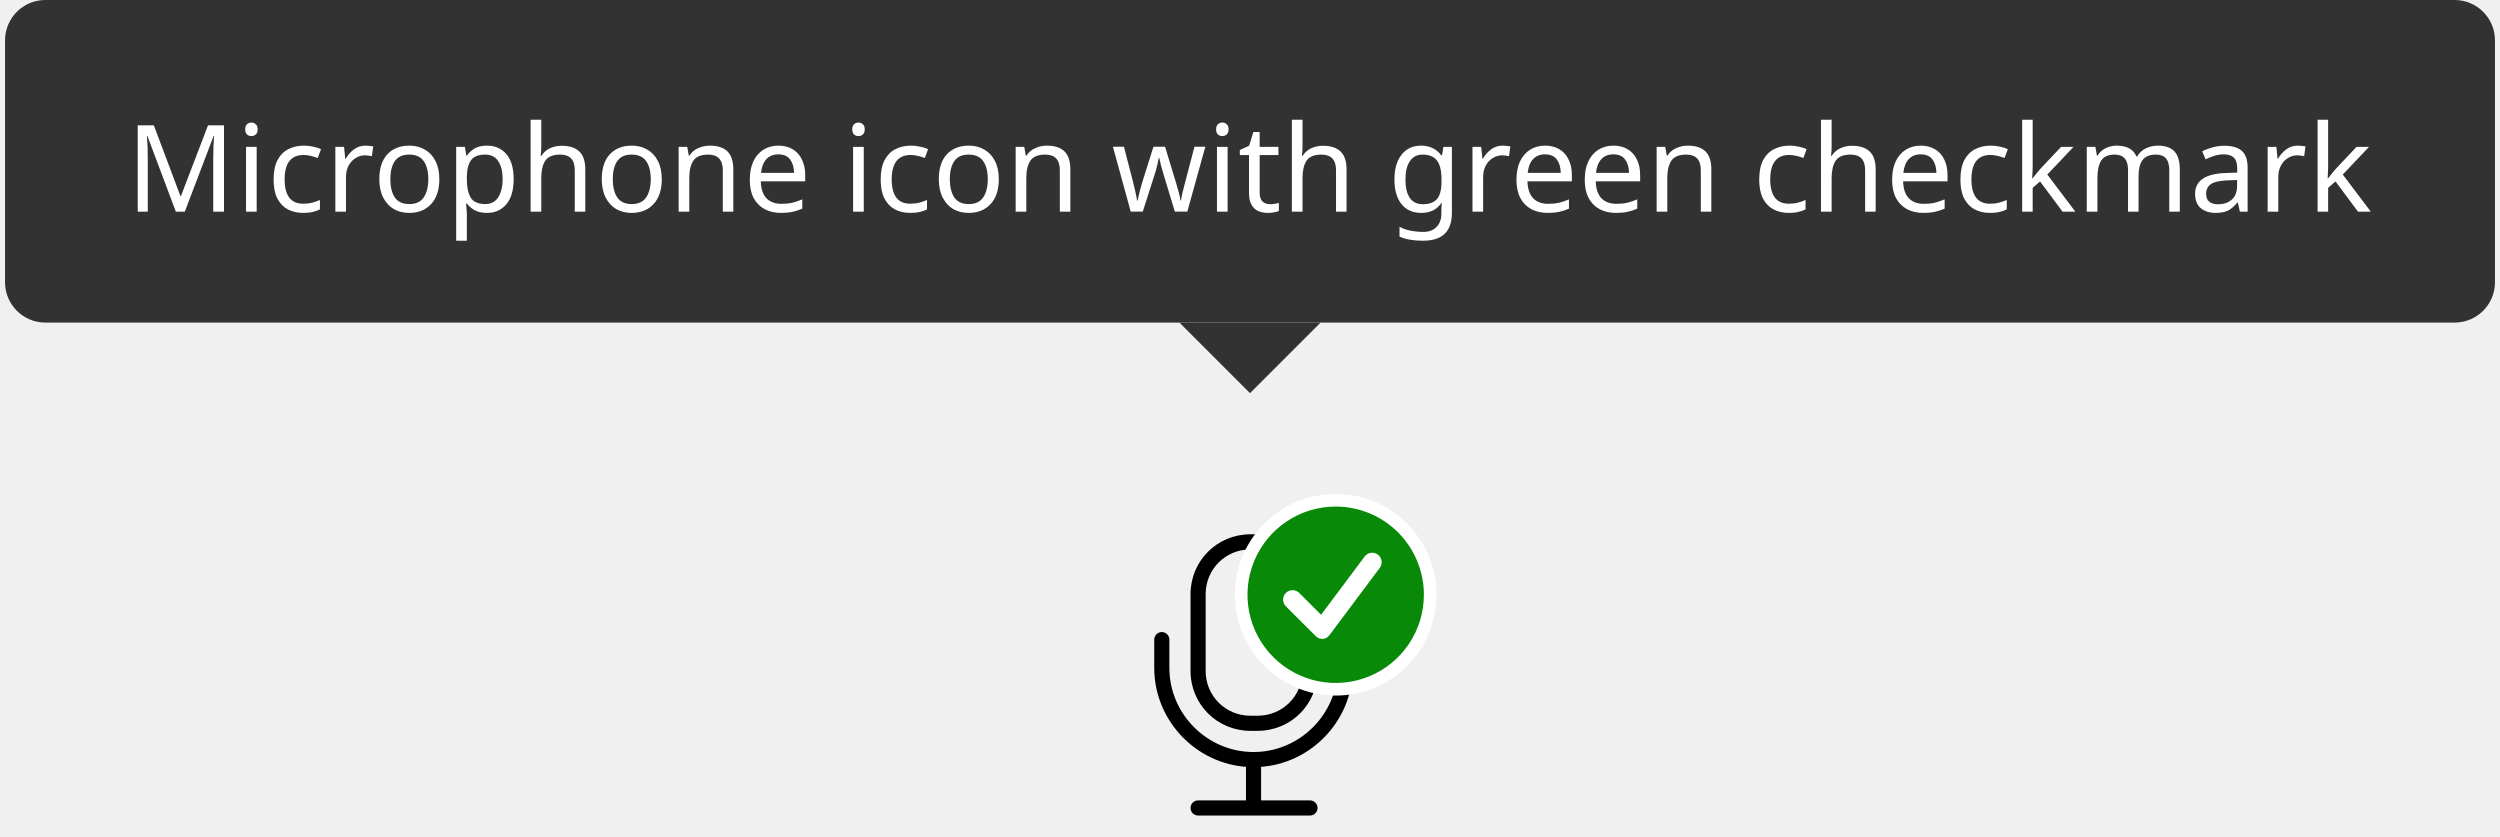
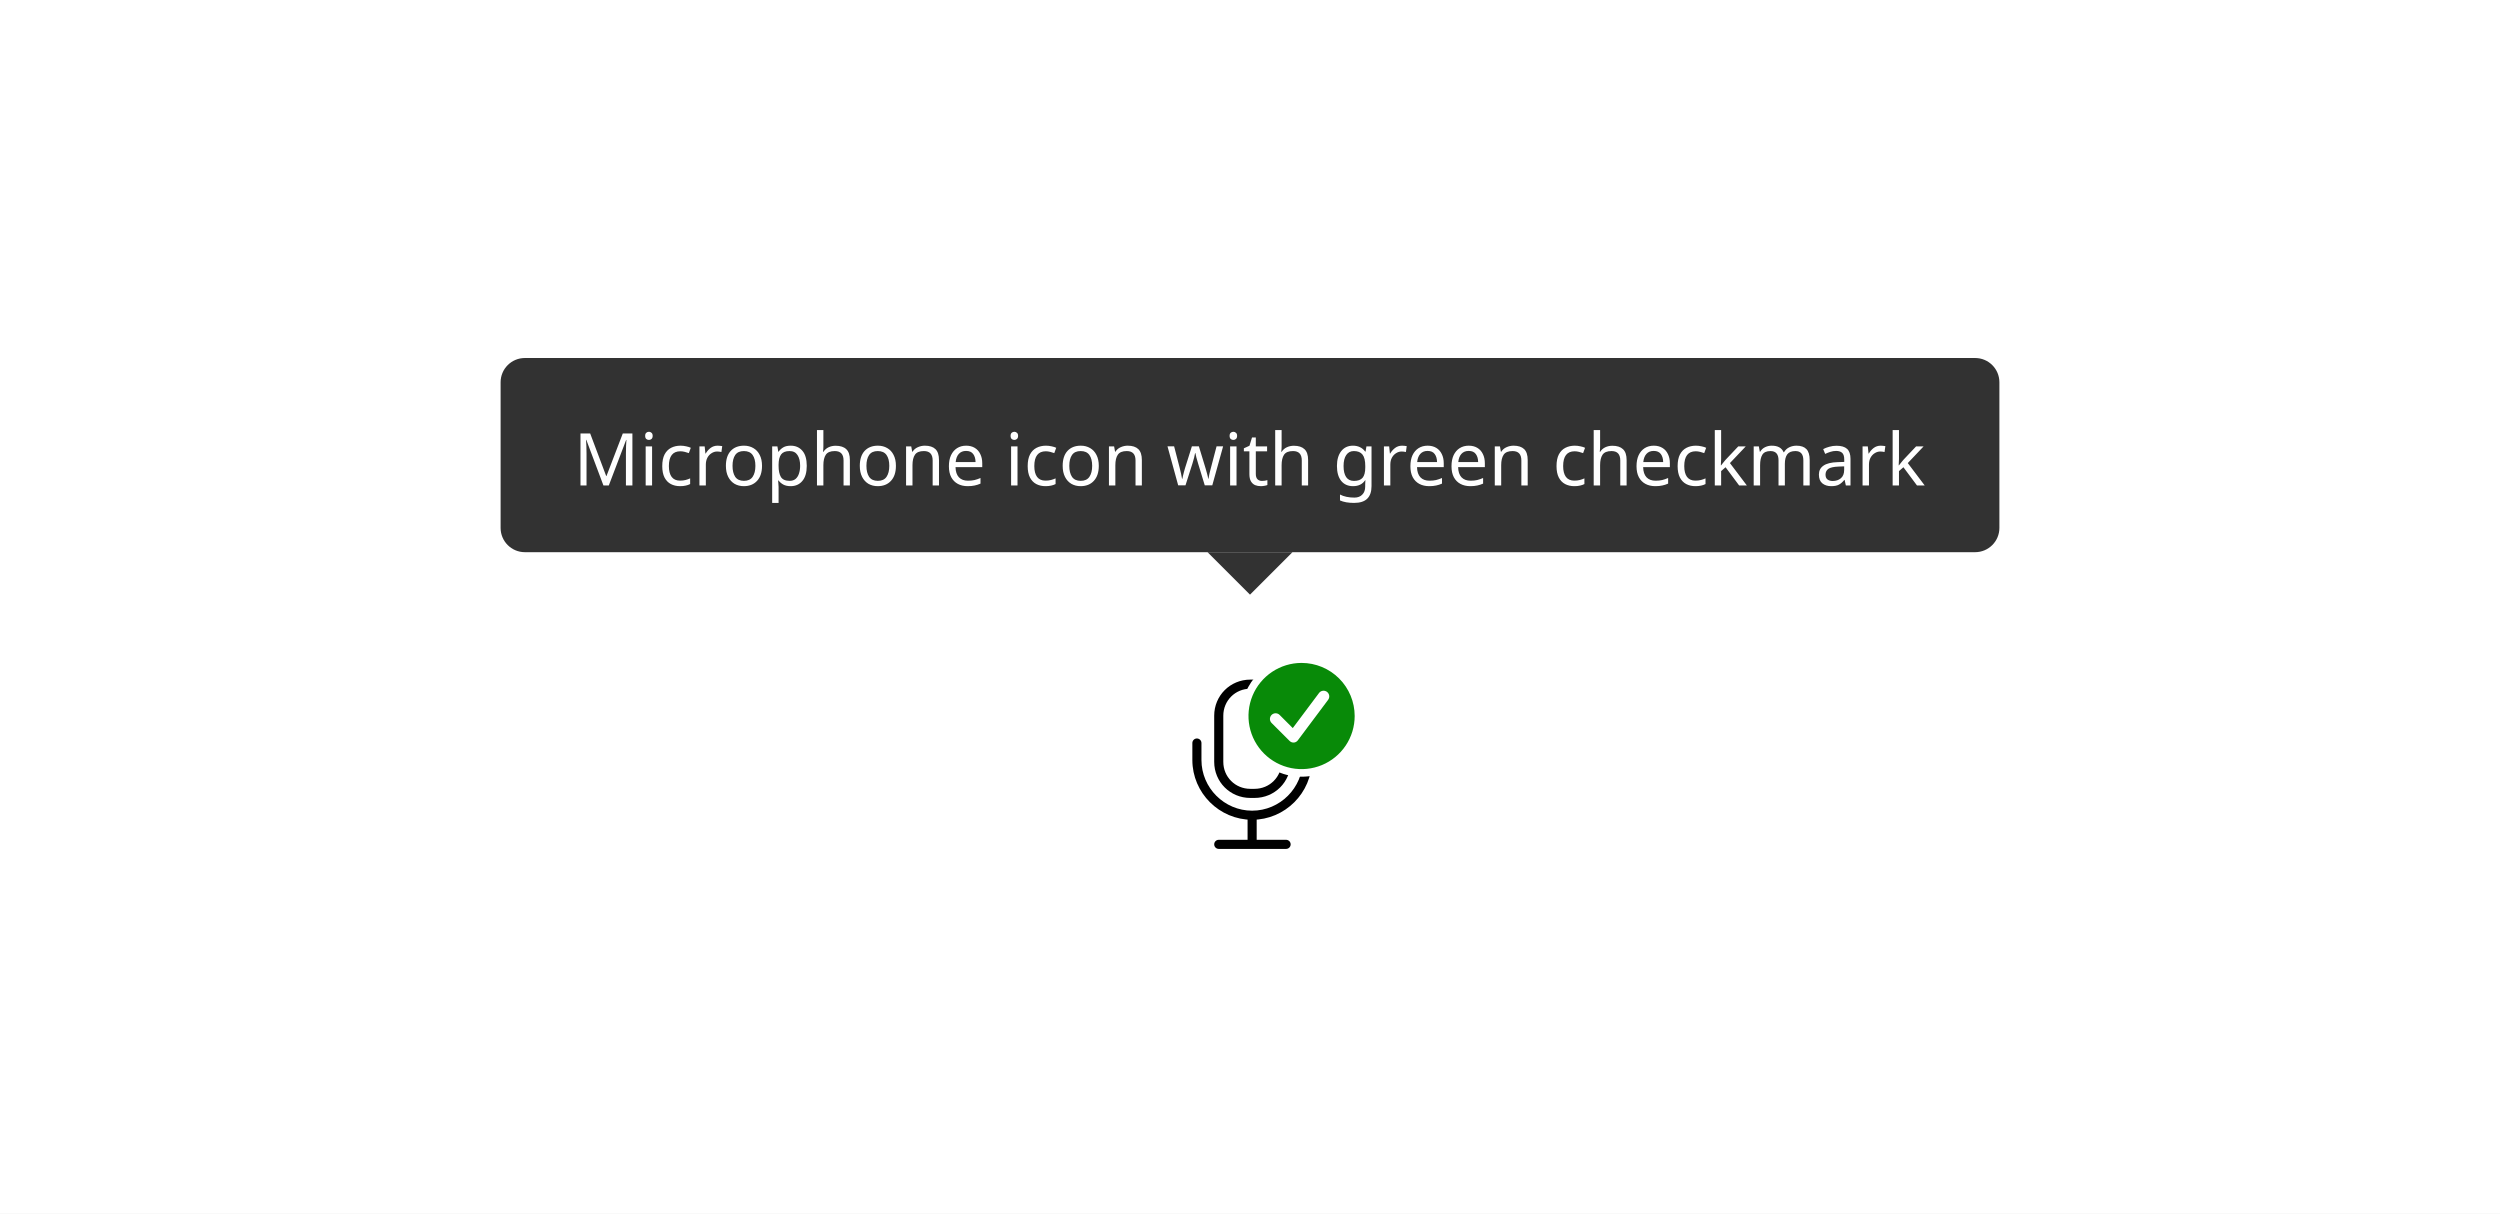
- <svg xmlns="http://www.w3.org/2000/svg" width="248" height="83" viewBox="0 0 248 83" fill="none">
-   <rect x="0.5" width="247" height="32" rx="4" fill="#323232" />
-   <path d="M17.444 21L14.624 13.488H14.576C14.6 13.736 14.62 14.072 14.636 14.496C14.652 14.912 14.66 15.348 14.66 15.804V21H13.664V12.432H15.26L17.9 19.452H17.948L20.636 12.432H22.22V21H21.152V15.732C21.152 15.316 21.16 14.904 21.176 14.496C21.2 14.088 21.22 13.756 21.236 13.5H21.188L18.332 21H17.444ZM24.947 12.156C25.107 12.156 25.247 12.212 25.367 12.324C25.495 12.428 25.559 12.596 25.559 12.828C25.559 13.06 25.495 13.232 25.367 13.344C25.247 13.448 25.107 13.5 24.947 13.5C24.771 13.5 24.623 13.448 24.503 13.344C24.383 13.232 24.323 13.06 24.323 12.828C24.323 12.596 24.383 12.428 24.503 12.324C24.623 12.212 24.771 12.156 24.947 12.156ZM25.463 14.568V21H24.407V14.568H25.463ZM30.081 21.12C29.505 21.12 28.997 21.004 28.556 20.772C28.116 20.54 27.768 20.18 27.512 19.692C27.265 19.204 27.14 18.58 27.14 17.82C27.14 17.028 27.268 16.384 27.524 15.888C27.788 15.392 28.148 15.028 28.605 14.796C29.061 14.564 29.576 14.448 30.152 14.448C30.473 14.448 30.785 14.484 31.088 14.556C31.401 14.62 31.652 14.7 31.845 14.796L31.52 15.672C31.328 15.6 31.105 15.532 30.849 15.468C30.593 15.404 30.352 15.372 30.128 15.372C28.864 15.372 28.233 16.184 28.233 17.808C28.233 18.584 28.384 19.18 28.689 19.596C29 20.004 29.46 20.208 30.069 20.208C30.413 20.208 30.721 20.172 30.992 20.1C31.265 20.028 31.512 19.94 31.736 19.836V20.772C31.52 20.884 31.28 20.968 31.017 21.024C30.761 21.088 30.448 21.12 30.081 21.12ZM36.266 14.448C36.386 14.448 36.514 14.456 36.65 14.472C36.786 14.48 36.91 14.496 37.022 14.52L36.89 15.492C36.786 15.468 36.67 15.448 36.542 15.432C36.414 15.416 36.298 15.408 36.194 15.408C35.866 15.408 35.558 15.5 35.27 15.684C34.982 15.86 34.75 16.112 34.574 16.44C34.406 16.76 34.322 17.136 34.322 17.568V21H33.266V14.568H34.13L34.25 15.744H34.298C34.498 15.392 34.762 15.088 35.09 14.832C35.426 14.576 35.818 14.448 36.266 14.448ZM43.581 17.772C43.581 18.836 43.309 19.66 42.765 20.244C42.229 20.828 41.501 21.12 40.581 21.12C40.013 21.12 39.505 20.992 39.057 20.736C38.617 20.472 38.269 20.092 38.013 19.596C37.757 19.092 37.629 18.484 37.629 17.772C37.629 16.708 37.893 15.888 38.421 15.312C38.957 14.736 39.689 14.448 40.617 14.448C41.193 14.448 41.705 14.58 42.153 14.844C42.601 15.1 42.949 15.476 43.197 15.972C43.453 16.46 43.581 17.06 43.581 17.772ZM38.721 17.772C38.721 18.532 38.869 19.136 39.165 19.584C39.469 20.024 39.949 20.244 40.605 20.244C41.253 20.244 41.729 20.024 42.033 19.584C42.337 19.136 42.489 18.532 42.489 17.772C42.489 17.012 42.337 16.416 42.033 15.984C41.729 15.552 41.249 15.336 40.593 15.336C39.937 15.336 39.461 15.552 39.165 15.984C38.869 16.416 38.721 17.012 38.721 17.772ZM48.314 14.448C49.106 14.448 49.742 14.724 50.222 15.276C50.71 15.828 50.954 16.66 50.954 17.772C50.954 18.868 50.71 19.7 50.222 20.268C49.742 20.836 49.102 21.12 48.302 21.12C47.806 21.12 47.394 21.028 47.066 20.844C46.746 20.66 46.494 20.44 46.31 20.184H46.238C46.246 20.32 46.258 20.492 46.274 20.7C46.298 20.908 46.31 21.088 46.31 21.24V23.88H45.254V14.568H46.118L46.262 15.444H46.31C46.502 15.164 46.754 14.928 47.066 14.736C47.378 14.544 47.794 14.448 48.314 14.448ZM48.122 15.336C47.466 15.336 47.002 15.52 46.73 15.888C46.458 16.256 46.318 16.816 46.31 17.568V17.772C46.31 18.564 46.438 19.176 46.694 19.608C46.958 20.032 47.442 20.244 48.146 20.244C48.53 20.244 48.85 20.14 49.106 19.932C49.362 19.716 49.55 19.42 49.67 19.044C49.798 18.668 49.862 18.24 49.862 17.76C49.862 17.024 49.718 16.436 49.43 15.996C49.15 15.556 48.714 15.336 48.122 15.336ZM53.693 11.88V14.556C53.693 14.876 53.673 15.176 53.633 15.456H53.705C53.913 15.128 54.193 14.88 54.545 14.712C54.905 14.544 55.293 14.46 55.709 14.46C56.485 14.46 57.069 14.648 57.461 15.024C57.861 15.392 58.061 15.988 58.061 16.812V21H57.017V16.884C57.017 15.852 56.537 15.336 55.577 15.336C54.857 15.336 54.361 15.54 54.089 15.948C53.825 16.348 53.693 16.924 53.693 17.676V21H52.637V11.88H53.693ZM65.647 17.772C65.647 18.836 65.375 19.66 64.831 20.244C64.295 20.828 63.567 21.12 62.647 21.12C62.079 21.12 61.571 20.992 61.123 20.736C60.683 20.472 60.335 20.092 60.079 19.596C59.823 19.092 59.695 18.484 59.695 17.772C59.695 16.708 59.959 15.888 60.487 15.312C61.023 14.736 61.755 14.448 62.683 14.448C63.259 14.448 63.771 14.58 64.219 14.844C64.667 15.1 65.015 15.476 65.263 15.972C65.519 16.46 65.647 17.06 65.647 17.772ZM60.787 17.772C60.787 18.532 60.935 19.136 61.231 19.584C61.535 20.024 62.015 20.244 62.671 20.244C63.319 20.244 63.795 20.024 64.099 19.584C64.403 19.136 64.555 18.532 64.555 17.772C64.555 17.012 64.403 16.416 64.099 15.984C63.795 15.552 63.315 15.336 62.659 15.336C62.003 15.336 61.527 15.552 61.231 15.984C60.935 16.416 60.787 17.012 60.787 17.772ZM70.417 14.448C71.185 14.448 71.765 14.636 72.157 15.012C72.549 15.388 72.745 15.988 72.745 16.812V21H71.701V16.884C71.701 15.852 71.221 15.336 70.261 15.336C69.549 15.336 69.057 15.536 68.785 15.936C68.513 16.336 68.377 16.912 68.377 17.664V21H67.321V14.568H68.173L68.329 15.444H68.389C68.597 15.108 68.885 14.86 69.253 14.7C69.621 14.532 70.009 14.448 70.417 14.448ZM77.223 14.448C77.767 14.448 78.239 14.568 78.639 14.808C79.039 15.048 79.343 15.388 79.551 15.828C79.767 16.26 79.875 16.768 79.875 17.352V17.988H75.471C75.487 18.716 75.671 19.272 76.023 19.656C76.383 20.032 76.883 20.22 77.523 20.22C77.931 20.22 78.291 20.184 78.603 20.112C78.923 20.032 79.251 19.92 79.587 19.776V20.7C79.259 20.844 78.935 20.948 78.615 21.012C78.295 21.084 77.915 21.12 77.475 21.12C76.859 21.12 76.319 20.996 75.855 20.748C75.391 20.5 75.027 20.132 74.763 19.644C74.507 19.156 74.379 18.552 74.379 17.832C74.379 17.128 74.495 16.524 74.727 16.02C74.967 15.516 75.299 15.128 75.723 14.856C76.155 14.584 76.655 14.448 77.223 14.448ZM77.211 15.312C76.707 15.312 76.307 15.476 76.011 15.804C75.723 16.124 75.551 16.572 75.495 17.148H78.771C78.763 16.604 78.635 16.164 78.387 15.828C78.139 15.484 77.747 15.312 77.211 15.312ZM85.169 12.156C85.329 12.156 85.469 12.212 85.589 12.324C85.717 12.428 85.781 12.596 85.781 12.828C85.781 13.06 85.717 13.232 85.589 13.344C85.469 13.448 85.329 13.5 85.169 13.5C84.993 13.5 84.845 13.448 84.725 13.344C84.605 13.232 84.545 13.06 84.545 12.828C84.545 12.596 84.605 12.428 84.725 12.324C84.845 12.212 84.993 12.156 85.169 12.156ZM85.685 14.568V21H84.629V14.568H85.685ZM90.303 21.12C89.727 21.12 89.219 21.004 88.779 20.772C88.339 20.54 87.991 20.18 87.735 19.692C87.487 19.204 87.363 18.58 87.363 17.82C87.363 17.028 87.491 16.384 87.747 15.888C88.011 15.392 88.371 15.028 88.827 14.796C89.283 14.564 89.799 14.448 90.375 14.448C90.695 14.448 91.007 14.484 91.311 14.556C91.623 14.62 91.875 14.7 92.067 14.796L91.743 15.672C91.551 15.6 91.327 15.532 91.071 15.468C90.815 15.404 90.575 15.372 90.351 15.372C89.087 15.372 88.455 16.184 88.455 17.808C88.455 18.584 88.607 19.18 88.911 19.596C89.223 20.004 89.683 20.208 90.291 20.208C90.635 20.208 90.943 20.172 91.215 20.1C91.487 20.028 91.735 19.94 91.959 19.836V20.772C91.743 20.884 91.503 20.968 91.239 21.024C90.983 21.088 90.671 21.12 90.303 21.12ZM99.081 17.772C99.081 18.836 98.809 19.66 98.265 20.244C97.729 20.828 97.001 21.12 96.081 21.12C95.513 21.12 95.005 20.992 94.557 20.736C94.117 20.472 93.769 20.092 93.513 19.596C93.257 19.092 93.129 18.484 93.129 17.772C93.129 16.708 93.393 15.888 93.921 15.312C94.457 14.736 95.189 14.448 96.117 14.448C96.693 14.448 97.205 14.58 97.653 14.844C98.101 15.1 98.449 15.476 98.697 15.972C98.953 16.46 99.081 17.06 99.081 17.772ZM94.221 17.772C94.221 18.532 94.369 19.136 94.665 19.584C94.969 20.024 95.449 20.244 96.105 20.244C96.753 20.244 97.229 20.024 97.533 19.584C97.837 19.136 97.989 18.532 97.989 17.772C97.989 17.012 97.837 16.416 97.533 15.984C97.229 15.552 96.749 15.336 96.093 15.336C95.437 15.336 94.961 15.552 94.665 15.984C94.369 16.416 94.221 17.012 94.221 17.772ZM103.85 14.448C104.618 14.448 105.198 14.636 105.59 15.012C105.982 15.388 106.178 15.988 106.178 16.812V21H105.134V16.884C105.134 15.852 104.654 15.336 103.694 15.336C102.982 15.336 102.49 15.536 102.218 15.936C101.946 16.336 101.81 16.912 101.81 17.664V21H100.754V14.568H101.606L101.762 15.444H101.822C102.03 15.108 102.318 14.86 102.686 14.7C103.054 14.532 103.442 14.448 103.85 14.448ZM116.546 20.988L115.442 17.364C115.338 17.036 115.246 16.716 115.166 16.404C115.086 16.092 115.03 15.844 114.998 15.66H114.95C114.918 15.844 114.866 16.092 114.794 16.404C114.722 16.716 114.63 17.04 114.518 17.376L113.366 20.988H112.166L110.402 14.556H111.494L112.382 17.988C112.47 18.332 112.554 18.68 112.634 19.032C112.714 19.384 112.77 19.676 112.802 19.908H112.85C112.874 19.772 112.91 19.604 112.958 19.404C113.006 19.204 113.058 18.996 113.114 18.78C113.17 18.556 113.226 18.356 113.282 18.18L114.422 14.556H115.574L116.678 18.18C116.758 18.46 116.842 18.76 116.93 19.08C117.018 19.4 117.078 19.672 117.11 19.896H117.158C117.182 19.696 117.234 19.42 117.314 19.068C117.402 18.716 117.494 18.356 117.59 17.988L118.49 14.556H119.57L117.782 20.988H116.546ZM121.263 12.156C121.423 12.156 121.563 12.212 121.683 12.324C121.811 12.428 121.875 12.596 121.875 12.828C121.875 13.06 121.811 13.232 121.683 13.344C121.563 13.448 121.423 13.5 121.263 13.5C121.087 13.5 120.939 13.448 120.819 13.344C120.699 13.232 120.639 13.06 120.639 12.828C120.639 12.596 120.699 12.428 120.819 12.324C120.939 12.212 121.087 12.156 121.263 12.156ZM121.779 14.568V21H120.723V14.568H121.779ZM125.965 20.256C126.125 20.256 126.289 20.244 126.457 20.22C126.625 20.196 126.761 20.164 126.865 20.124V20.928C126.753 20.984 126.593 21.028 126.385 21.06C126.177 21.1 125.977 21.12 125.785 21.12C125.449 21.12 125.137 21.064 124.849 20.952C124.569 20.832 124.341 20.628 124.165 20.34C123.989 20.052 123.901 19.648 123.901 19.128V15.384H122.989V14.88L123.913 14.46L124.333 13.092H124.957V14.568H126.817V15.384H124.957V19.104C124.957 19.496 125.049 19.788 125.233 19.98C125.425 20.164 125.669 20.256 125.965 20.256ZM129.209 11.88V14.556C129.209 14.876 129.189 15.176 129.149 15.456H129.221C129.429 15.128 129.709 14.88 130.061 14.712C130.421 14.544 130.809 14.46 131.225 14.46C132.001 14.46 132.585 14.648 132.977 15.024C133.377 15.392 133.577 15.988 133.577 16.812V21H132.533V16.884C132.533 15.852 132.053 15.336 131.093 15.336C130.373 15.336 129.877 15.54 129.605 15.948C129.341 16.348 129.209 16.924 129.209 17.676V21H128.153V11.88H129.209ZM140.968 14.448C141.392 14.448 141.772 14.528 142.108 14.688C142.452 14.848 142.744 15.092 142.984 15.42H143.044L143.188 14.568H144.028V21.108C144.028 22.028 143.792 22.72 143.32 23.184C142.856 23.648 142.132 23.88 141.148 23.88C140.204 23.88 139.432 23.744 138.832 23.472V22.5C139.464 22.836 140.256 23.004 141.208 23.004C141.76 23.004 142.192 22.84 142.504 22.512C142.824 22.192 142.984 21.752 142.984 21.192V20.94C142.984 20.844 142.988 20.708 142.996 20.532C143.004 20.348 143.012 20.22 143.02 20.148H142.972C142.54 20.796 141.876 21.12 140.98 21.12C140.148 21.12 139.496 20.828 139.024 20.244C138.56 19.66 138.328 18.844 138.328 17.796C138.328 16.772 138.56 15.96 139.024 15.36C139.496 14.752 140.144 14.448 140.968 14.448ZM141.112 15.336C140.576 15.336 140.16 15.552 139.864 15.984C139.568 16.408 139.42 17.016 139.42 17.808C139.42 18.6 139.564 19.208 139.852 19.632C140.14 20.048 140.568 20.256 141.136 20.256C141.784 20.256 142.256 20.084 142.552 19.74C142.848 19.388 142.996 18.824 142.996 18.048V17.796C142.996 16.924 142.844 16.296 142.54 15.912C142.236 15.528 141.76 15.336 141.112 15.336ZM149.071 14.448C149.191 14.448 149.319 14.456 149.455 14.472C149.591 14.48 149.715 14.496 149.827 14.52L149.695 15.492C149.591 15.468 149.475 15.448 149.347 15.432C149.219 15.416 149.103 15.408 148.999 15.408C148.671 15.408 148.363 15.5 148.075 15.684C147.787 15.86 147.555 16.112 147.379 16.44C147.211 16.76 147.127 17.136 147.127 17.568V21H146.071V14.568H146.935L147.055 15.744H147.103C147.303 15.392 147.567 15.088 147.895 14.832C148.231 14.576 148.623 14.448 149.071 14.448ZM153.277 14.448C153.821 14.448 154.293 14.568 154.693 14.808C155.093 15.048 155.397 15.388 155.605 15.828C155.821 16.26 155.929 16.768 155.929 17.352V17.988H151.525C151.541 18.716 151.725 19.272 152.077 19.656C152.437 20.032 152.937 20.22 153.577 20.22C153.985 20.22 154.345 20.184 154.657 20.112C154.977 20.032 155.305 19.92 155.641 19.776V20.7C155.313 20.844 154.989 20.948 154.669 21.012C154.349 21.084 153.969 21.12 153.529 21.12C152.913 21.12 152.373 20.996 151.909 20.748C151.445 20.5 151.081 20.132 150.817 19.644C150.561 19.156 150.433 18.552 150.433 17.832C150.433 17.128 150.549 16.524 150.781 16.02C151.021 15.516 151.353 15.128 151.777 14.856C152.209 14.584 152.709 14.448 153.277 14.448ZM153.265 15.312C152.761 15.312 152.361 15.476 152.065 15.804C151.777 16.124 151.605 16.572 151.549 17.148H154.825C154.817 16.604 154.689 16.164 154.441 15.828C154.193 15.484 153.801 15.312 153.265 15.312ZM160.051 14.448C160.595 14.448 161.067 14.568 161.467 14.808C161.867 15.048 162.171 15.388 162.379 15.828C162.595 16.26 162.703 16.768 162.703 17.352V17.988H158.299C158.315 18.716 158.499 19.272 158.851 19.656C159.211 20.032 159.711 20.22 160.351 20.22C160.759 20.22 161.119 20.184 161.431 20.112C161.751 20.032 162.079 19.92 162.415 19.776V20.7C162.087 20.844 161.763 20.948 161.443 21.012C161.123 21.084 160.743 21.12 160.303 21.12C159.687 21.12 159.147 20.996 158.683 20.748C158.219 20.5 157.855 20.132 157.591 19.644C157.335 19.156 157.207 18.552 157.207 17.832C157.207 17.128 157.323 16.524 157.555 16.02C157.795 15.516 158.127 15.128 158.551 14.856C158.983 14.584 159.483 14.448 160.051 14.448ZM160.039 15.312C159.535 15.312 159.135 15.476 158.839 15.804C158.551 16.124 158.379 16.572 158.323 17.148H161.599C161.591 16.604 161.463 16.164 161.215 15.828C160.967 15.484 160.575 15.312 160.039 15.312ZM167.436 14.448C168.204 14.448 168.784 14.636 169.176 15.012C169.568 15.388 169.764 15.988 169.764 16.812V21H168.72V16.884C168.72 15.852 168.24 15.336 167.28 15.336C166.568 15.336 166.076 15.536 165.804 15.936C165.532 16.336 165.396 16.912 165.396 17.664V21H164.34V14.568H165.192L165.348 15.444H165.408C165.616 15.108 165.904 14.86 166.272 14.7C166.64 14.532 167.028 14.448 167.436 14.448ZM177.455 21.12C176.879 21.12 176.371 21.004 175.931 20.772C175.491 20.54 175.143 20.18 174.887 19.692C174.639 19.204 174.515 18.58 174.515 17.82C174.515 17.028 174.643 16.384 174.899 15.888C175.163 15.392 175.523 15.028 175.979 14.796C176.435 14.564 176.951 14.448 177.527 14.448C177.847 14.448 178.159 14.484 178.463 14.556C178.775 14.62 179.027 14.7 179.219 14.796L178.895 15.672C178.703 15.6 178.479 15.532 178.223 15.468C177.967 15.404 177.727 15.372 177.503 15.372C176.239 15.372 175.607 16.184 175.607 17.808C175.607 18.584 175.759 19.18 176.063 19.596C176.375 20.004 176.835 20.208 177.443 20.208C177.787 20.208 178.095 20.172 178.367 20.1C178.639 20.028 178.887 19.94 179.111 19.836V20.772C178.895 20.884 178.655 20.968 178.391 21.024C178.135 21.088 177.823 21.12 177.455 21.12ZM181.697 11.88V14.556C181.697 14.876 181.677 15.176 181.637 15.456H181.709C181.917 15.128 182.197 14.88 182.549 14.712C182.909 14.544 183.297 14.46 183.713 14.46C184.489 14.46 185.073 14.648 185.465 15.024C185.865 15.392 186.065 15.988 186.065 16.812V21H185.021V16.884C185.021 15.852 184.541 15.336 183.581 15.336C182.861 15.336 182.365 15.54 182.093 15.948C181.829 16.348 181.697 16.924 181.697 17.676V21H180.641V11.88H181.697ZM190.543 14.448C191.087 14.448 191.559 14.568 191.959 14.808C192.359 15.048 192.663 15.388 192.871 15.828C193.087 16.26 193.195 16.768 193.195 17.352V17.988H188.791C188.807 18.716 188.991 19.272 189.343 19.656C189.703 20.032 190.203 20.22 190.843 20.22C191.251 20.22 191.611 20.184 191.923 20.112C192.243 20.032 192.571 19.92 192.907 19.776V20.7C192.579 20.844 192.255 20.948 191.935 21.012C191.615 21.084 191.235 21.12 190.795 21.12C190.179 21.12 189.639 20.996 189.175 20.748C188.711 20.5 188.347 20.132 188.083 19.644C187.827 19.156 187.699 18.552 187.699 17.832C187.699 17.128 187.815 16.524 188.047 16.02C188.287 15.516 188.619 15.128 189.043 14.856C189.475 14.584 189.975 14.448 190.543 14.448ZM190.531 15.312C190.027 15.312 189.627 15.476 189.331 15.804C189.043 16.124 188.871 16.572 188.815 17.148H192.091C192.083 16.604 191.955 16.164 191.707 15.828C191.459 15.484 191.067 15.312 190.531 15.312ZM197.413 21.12C196.837 21.12 196.329 21.004 195.889 20.772C195.449 20.54 195.101 20.18 194.845 19.692C194.597 19.204 194.473 18.58 194.473 17.82C194.473 17.028 194.601 16.384 194.857 15.888C195.121 15.392 195.481 15.028 195.937 14.796C196.393 14.564 196.909 14.448 197.485 14.448C197.805 14.448 198.117 14.484 198.421 14.556C198.733 14.62 198.985 14.7 199.177 14.796L198.853 15.672C198.661 15.6 198.437 15.532 198.181 15.468C197.925 15.404 197.685 15.372 197.461 15.372C196.197 15.372 195.565 16.184 195.565 17.808C195.565 18.584 195.717 19.18 196.021 19.596C196.333 20.004 196.793 20.208 197.401 20.208C197.745 20.208 198.053 20.172 198.325 20.1C198.597 20.028 198.845 19.94 199.069 19.836V20.772C198.853 20.884 198.613 20.968 198.349 21.024C198.093 21.088 197.781 21.12 197.413 21.12ZM201.642 11.88V16.644C201.642 16.772 201.634 16.94 201.618 17.148C201.61 17.356 201.602 17.536 201.594 17.688H201.642C201.69 17.624 201.762 17.532 201.858 17.412C201.954 17.292 202.05 17.172 202.146 17.052C202.25 16.924 202.338 16.82 202.41 16.74L204.462 14.568H205.698L203.094 17.316L205.878 21H204.606L202.374 18L201.642 18.636V21H200.598V11.88H201.642ZM214.064 14.448C214.792 14.448 215.336 14.636 215.696 15.012C216.056 15.388 216.236 15.988 216.236 16.812V21H215.192V16.86C215.192 15.844 214.756 15.336 213.884 15.336C213.26 15.336 212.812 15.516 212.54 15.876C212.276 16.236 212.144 16.76 212.144 17.448V21H211.1V16.86C211.1 15.844 210.66 15.336 209.78 15.336C209.132 15.336 208.684 15.536 208.436 15.936C208.188 16.336 208.064 16.912 208.064 17.664V21H207.008V14.568H207.86L208.016 15.444H208.076C208.276 15.108 208.544 14.86 208.88 14.7C209.224 14.532 209.588 14.448 209.972 14.448C210.98 14.448 211.636 14.808 211.94 15.528H212C212.216 15.16 212.508 14.888 212.876 14.712C213.244 14.536 213.64 14.448 214.064 14.448ZM220.659 14.46C221.443 14.46 222.023 14.632 222.399 14.976C222.775 15.32 222.963 15.868 222.963 16.62V21H222.195L221.991 20.088H221.943C221.663 20.44 221.367 20.7 221.055 20.868C220.743 21.036 220.319 21.12 219.783 21.12C219.199 21.12 218.715 20.968 218.331 20.664C217.947 20.352 217.755 19.868 217.755 19.212C217.755 18.572 218.007 18.08 218.511 17.736C219.015 17.384 219.791 17.192 220.839 17.16L221.931 17.124V16.74C221.931 16.204 221.815 15.832 221.583 15.624C221.351 15.416 221.023 15.312 220.599 15.312C220.263 15.312 219.943 15.364 219.639 15.468C219.335 15.564 219.051 15.676 218.787 15.804L218.463 15.012C218.743 14.86 219.075 14.732 219.459 14.628C219.843 14.516 220.243 14.46 220.659 14.46ZM221.919 17.856L220.971 17.892C220.171 17.924 219.615 18.052 219.303 18.276C218.999 18.5 218.847 18.816 218.847 19.224C218.847 19.584 218.955 19.848 219.171 20.016C219.395 20.184 219.679 20.268 220.023 20.268C220.559 20.268 221.007 20.12 221.367 19.824C221.735 19.52 221.919 19.056 221.919 18.432V17.856ZM227.95 14.448C228.07 14.448 228.198 14.456 228.334 14.472C228.47 14.48 228.594 14.496 228.706 14.52L228.574 15.492C228.47 15.468 228.354 15.448 228.226 15.432C228.098 15.416 227.982 15.408 227.878 15.408C227.55 15.408 227.242 15.5 226.954 15.684C226.666 15.86 226.434 16.112 226.258 16.44C226.09 16.76 226.006 17.136 226.006 17.568V21H224.95V14.568H225.814L225.934 15.744H225.982C226.182 15.392 226.446 15.088 226.774 14.832C227.11 14.576 227.502 14.448 227.95 14.448ZM230.951 11.88V16.644C230.951 16.772 230.943 16.94 230.927 17.148C230.919 17.356 230.911 17.536 230.903 17.688H230.951C230.999 17.624 231.071 17.532 231.167 17.412C231.263 17.292 231.359 17.172 231.455 17.052C231.559 16.924 231.647 16.82 231.719 16.74L233.771 14.568H235.007L232.403 17.316L235.187 21H233.915L231.683 18L230.951 18.636V21H229.907V11.88H230.951Z" fill="white" />
-   <path d="M117 32H131L124 39L117 32Z" fill="#323232" />
-   <g clip-path="url(#clip0_8402_499202)">
-     <path fill-rule="evenodd" clip-rule="evenodd" d="M115.25 62.7C115.664 62.7 116 63.036 116 63.45V66.25C116 70.836 119.764 74.6 124.35 74.6C128.936 74.6 132.7 70.836 132.7 66.25V63.45C132.7 63.036 133.036 62.7 133.45 62.7C133.864 62.7 134.2 63.036 134.2 63.45V66.25C134.2 71.664 129.764 76.1 124.35 76.1C118.936 76.1 114.5 71.664 114.5 66.25V63.45C114.5 63.036 114.836 62.7 115.25 62.7Z" fill="black" />
-     <path fill-rule="evenodd" clip-rule="evenodd" d="M124.05 54.5C121.564 54.5 119.6 56.464 119.6 58.95V66.55C119.6 69.036 121.564 71 124.05 71H124.75C127.236 71 129.2 69.036 129.2 66.55V58.95C129.2 56.464 127.236 54.5 124.75 54.5H124.05ZM118.1 58.95C118.1 55.636 120.736 53 124.05 53H124.75C128.064 53 130.7 55.636 130.7 58.95V66.55C130.7 69.864 128.064 72.5 124.75 72.5H124.05C120.736 72.5 118.1 69.864 118.1 66.55V58.95Z" fill="black" />
-     <path fill-rule="evenodd" clip-rule="evenodd" d="M123.6 80.15V75.35H125.1V80.15H123.6Z" fill="black" />
-     <path fill-rule="evenodd" clip-rule="evenodd" d="M118.1 80.15C118.1 79.736 118.436 79.4 118.85 79.4H129.95C130.364 79.4 130.7 79.736 130.7 80.15C130.7 80.564 130.364 80.9 129.95 80.9H118.85C118.436 80.9 118.1 80.564 118.1 80.15Z" fill="black" />
-     <circle cx="132.5" cy="59" r="10" fill="white" />
-     <path d="M132.5 50.25C130.769 50.25 129.078 50.763 127.639 51.725C126.2 52.686 125.078 54.053 124.416 55.651C123.754 57.25 123.581 59.01 123.918 60.707C124.256 62.404 125.089 63.964 126.313 65.187C127.537 66.411 129.096 67.244 130.793 67.582C132.49 67.919 134.25 67.746 135.848 67.084C137.447 66.422 138.814 65.3 139.775 63.861C140.737 62.422 141.25 60.731 141.25 59C141.25 56.679 140.328 54.454 138.687 52.813C137.046 51.172 134.821 50.25 132.5 50.25ZM136.875 56.331L131.906 62.975C131.832 63.084 131.734 63.177 131.621 63.246C131.508 63.315 131.382 63.359 131.25 63.375H131.181C131.058 63.376 130.936 63.353 130.822 63.305C130.708 63.258 130.605 63.188 130.519 63.1L127.581 60.169C127.489 60.083 127.415 59.979 127.364 59.864C127.313 59.749 127.285 59.625 127.283 59.499C127.281 59.373 127.304 59.248 127.351 59.132C127.398 59.015 127.468 58.909 127.557 58.82C127.646 58.731 127.753 58.661 127.869 58.614C127.986 58.566 128.111 58.543 128.237 58.545C128.363 58.548 128.487 58.575 128.602 58.627C128.717 58.678 128.82 58.752 128.906 58.844L131.05 60.987L135.375 55.206C135.524 55.007 135.746 54.876 135.992 54.841C136.239 54.806 136.489 54.87 136.688 55.019C136.886 55.168 137.018 55.39 137.053 55.636C137.088 55.882 137.024 56.132 136.875 56.331Z" fill="#088A08" />
+ <svg xmlns="http://www.w3.org/2000/svg" width="412" height="200" viewBox="0 0 412 200" fill="none">
+   <rect width="412" height="200" fill="white" />
+   <rect x="82.5" y="59" width="247" height="32" rx="4" fill="#323232" />
+   <path d="M99.444 80L96.624 72.488H96.576C96.6 72.736 96.62 73.072 96.636 73.496C96.652 73.912 96.66 74.348 96.66 74.804V80H95.664V71.432H97.26L99.9 78.452H99.948L102.636 71.432H104.22V80H103.152V74.732C103.152 74.316 103.16 73.904 103.176 73.496C103.2 73.088 103.22 72.756 103.236 72.5H103.188L100.332 80H99.444ZM106.947 71.156C107.107 71.156 107.247 71.212 107.367 71.324C107.495 71.428 107.559 71.596 107.559 71.828C107.559 72.06 107.495 72.232 107.367 72.344C107.247 72.448 107.107 72.5 106.947 72.5C106.771 72.5 106.623 72.448 106.503 72.344C106.383 72.232 106.323 72.06 106.323 71.828C106.323 71.596 106.383 71.428 106.503 71.324C106.623 71.212 106.771 71.156 106.947 71.156ZM107.463 73.568V80H106.407V73.568H107.463ZM112.08 80.12C111.504 80.12 110.996 80.004 110.556 79.772C110.116 79.54 109.768 79.18 109.512 78.692C109.264 78.204 109.14 77.58 109.14 76.82C109.14 76.028 109.268 75.384 109.524 74.888C109.788 74.392 110.148 74.028 110.604 73.796C111.06 73.564 111.576 73.448 112.152 73.448C112.472 73.448 112.784 73.484 113.088 73.556C113.4 73.62 113.652 73.7 113.844 73.796L113.52 74.672C113.328 74.6 113.104 74.532 112.848 74.468C112.592 74.404 112.352 74.372 112.128 74.372C110.864 74.372 110.232 75.184 110.232 76.808C110.232 77.584 110.384 78.18 110.688 78.596C111 79.004 111.46 79.208 112.068 79.208C112.412 79.208 112.72 79.172 112.992 79.1C113.264 79.028 113.512 78.94 113.736 78.836V79.772C113.52 79.884 113.28 79.968 113.016 80.024C112.76 80.088 112.448 80.12 112.08 80.12ZM118.266 73.448C118.386 73.448 118.514 73.456 118.65 73.472C118.786 73.48 118.91 73.496 119.022 73.52L118.89 74.492C118.786 74.468 118.67 74.448 118.542 74.432C118.414 74.416 118.298 74.408 118.194 74.408C117.866 74.408 117.558 74.5 117.27 74.684C116.982 74.86 116.75 75.112 116.574 75.44C116.406 75.76 116.322 76.136 116.322 76.568V80H115.266V73.568H116.13L116.25 74.744H116.298C116.498 74.392 116.762 74.088 117.09 73.832C117.426 73.576 117.818 73.448 118.266 73.448ZM125.581 76.772C125.581 77.836 125.309 78.66 124.765 79.244C124.229 79.828 123.501 80.12 122.581 80.12C122.013 80.12 121.505 79.992 121.057 79.736C120.617 79.472 120.269 79.092 120.013 78.596C119.757 78.092 119.629 77.484 119.629 76.772C119.629 75.708 119.893 74.888 120.421 74.312C120.957 73.736 121.689 73.448 122.617 73.448C123.193 73.448 123.705 73.58 124.153 73.844C124.601 74.1 124.949 74.476 125.197 74.972C125.453 75.46 125.581 76.06 125.581 76.772ZM120.721 76.772C120.721 77.532 120.869 78.136 121.165 78.584C121.469 79.024 121.949 79.244 122.605 79.244C123.253 79.244 123.729 79.024 124.033 78.584C124.337 78.136 124.489 77.532 124.489 76.772C124.489 76.012 124.337 75.416 124.033 74.984C123.729 74.552 123.249 74.336 122.593 74.336C121.937 74.336 121.461 74.552 121.165 74.984C120.869 75.416 120.721 76.012 120.721 76.772ZM130.314 73.448C131.106 73.448 131.742 73.724 132.222 74.276C132.71 74.828 132.954 75.66 132.954 76.772C132.954 77.868 132.71 78.7 132.222 79.268C131.742 79.836 131.102 80.12 130.302 80.12C129.806 80.12 129.394 80.028 129.066 79.844C128.746 79.66 128.494 79.44 128.31 79.184H128.238C128.246 79.32 128.258 79.492 128.274 79.7C128.298 79.908 128.31 80.088 128.31 80.24V82.88H127.254V73.568H128.118L128.262 74.444H128.31C128.502 74.164 128.754 73.928 129.066 73.736C129.378 73.544 129.794 73.448 130.314 73.448ZM130.122 74.336C129.466 74.336 129.002 74.52 128.73 74.888C128.458 75.256 128.318 75.816 128.31 76.568V76.772C128.31 77.564 128.438 78.176 128.694 78.608C128.958 79.032 129.442 79.244 130.146 79.244C130.53 79.244 130.85 79.14 131.106 78.932C131.362 78.716 131.55 78.42 131.67 78.044C131.798 77.668 131.862 77.24 131.862 76.76C131.862 76.024 131.718 75.436 131.43 74.996C131.15 74.556 130.714 74.336 130.122 74.336ZM135.693 70.88V73.556C135.693 73.876 135.673 74.176 135.633 74.456H135.705C135.913 74.128 136.193 73.88 136.545 73.712C136.905 73.544 137.293 73.46 137.709 73.46C138.485 73.46 139.069 73.648 139.461 74.024C139.861 74.392 140.061 74.988 140.061 75.812V80H139.017V75.884C139.017 74.852 138.537 74.336 137.577 74.336C136.857 74.336 136.361 74.54 136.089 74.948C135.825 75.348 135.693 75.924 135.693 76.676V80H134.637V70.88H135.693ZM147.647 76.772C147.647 77.836 147.375 78.66 146.831 79.244C146.295 79.828 145.567 80.12 144.647 80.12C144.079 80.12 143.571 79.992 143.123 79.736C142.683 79.472 142.335 79.092 142.079 78.596C141.823 78.092 141.695 77.484 141.695 76.772C141.695 75.708 141.959 74.888 142.487 74.312C143.023 73.736 143.755 73.448 144.683 73.448C145.259 73.448 145.771 73.58 146.219 73.844C146.667 74.1 147.015 74.476 147.263 74.972C147.519 75.46 147.647 76.06 147.647 76.772ZM142.787 76.772C142.787 77.532 142.935 78.136 143.231 78.584C143.535 79.024 144.015 79.244 144.671 79.244C145.319 79.244 145.795 79.024 146.099 78.584C146.403 78.136 146.555 77.532 146.555 76.772C146.555 76.012 146.403 75.416 146.099 74.984C145.795 74.552 145.315 74.336 144.659 74.336C144.003 74.336 143.527 74.552 143.231 74.984C142.935 75.416 142.787 76.012 142.787 76.772ZM152.417 73.448C153.185 73.448 153.765 73.636 154.157 74.012C154.549 74.388 154.745 74.988 154.745 75.812V80H153.701V75.884C153.701 74.852 153.221 74.336 152.261 74.336C151.549 74.336 151.057 74.536 150.785 74.936C150.513 75.336 150.377 75.912 150.377 76.664V80H149.321V73.568H150.173L150.329 74.444H150.389C150.597 74.108 150.885 73.86 151.253 73.7C151.621 73.532 152.009 73.448 152.417 73.448ZM159.223 73.448C159.767 73.448 160.239 73.568 160.639 73.808C161.039 74.048 161.343 74.388 161.551 74.828C161.767 75.26 161.875 75.768 161.875 76.352V76.988H157.471C157.487 77.716 157.671 78.272 158.023 78.656C158.383 79.032 158.883 79.22 159.523 79.22C159.931 79.22 160.291 79.184 160.603 79.112C160.923 79.032 161.251 78.92 161.587 78.776V79.7C161.259 79.844 160.935 79.948 160.615 80.012C160.295 80.084 159.915 80.12 159.475 80.12C158.859 80.12 158.319 79.996 157.855 79.748C157.391 79.5 157.027 79.132 156.763 78.644C156.507 78.156 156.379 77.552 156.379 76.832C156.379 76.128 156.495 75.524 156.727 75.02C156.967 74.516 157.299 74.128 157.723 73.856C158.155 73.584 158.655 73.448 159.223 73.448ZM159.211 74.312C158.707 74.312 158.307 74.476 158.011 74.804C157.723 75.124 157.551 75.572 157.495 76.148H160.771C160.763 75.604 160.635 75.164 160.387 74.828C160.139 74.484 159.747 74.312 159.211 74.312ZM167.169 71.156C167.329 71.156 167.469 71.212 167.589 71.324C167.717 71.428 167.781 71.596 167.781 71.828C167.781 72.06 167.717 72.232 167.589 72.344C167.469 72.448 167.329 72.5 167.169 72.5C166.993 72.5 166.845 72.448 166.725 72.344C166.605 72.232 166.545 72.06 166.545 71.828C166.545 71.596 166.605 71.428 166.725 71.324C166.845 71.212 166.993 71.156 167.169 71.156ZM167.685 73.568V80H166.629V73.568H167.685ZM172.303 80.12C171.727 80.12 171.219 80.004 170.779 79.772C170.339 79.54 169.991 79.18 169.735 78.692C169.487 78.204 169.363 77.58 169.363 76.82C169.363 76.028 169.491 75.384 169.747 74.888C170.011 74.392 170.371 74.028 170.827 73.796C171.283 73.564 171.799 73.448 172.375 73.448C172.695 73.448 173.007 73.484 173.311 73.556C173.623 73.62 173.875 73.7 174.067 73.796L173.743 74.672C173.551 74.6 173.327 74.532 173.071 74.468C172.815 74.404 172.575 74.372 172.351 74.372C171.087 74.372 170.455 75.184 170.455 76.808C170.455 77.584 170.607 78.18 170.911 78.596C171.223 79.004 171.683 79.208 172.291 79.208C172.635 79.208 172.943 79.172 173.215 79.1C173.487 79.028 173.735 78.94 173.959 78.836V79.772C173.743 79.884 173.503 79.968 173.239 80.024C172.983 80.088 172.671 80.12 172.303 80.12ZM181.081 76.772C181.081 77.836 180.809 78.66 180.265 79.244C179.729 79.828 179.001 80.12 178.081 80.12C177.513 80.12 177.005 79.992 176.557 79.736C176.117 79.472 175.769 79.092 175.513 78.596C175.257 78.092 175.129 77.484 175.129 76.772C175.129 75.708 175.393 74.888 175.921 74.312C176.457 73.736 177.189 73.448 178.117 73.448C178.693 73.448 179.205 73.58 179.653 73.844C180.101 74.1 180.449 74.476 180.697 74.972C180.953 75.46 181.081 76.06 181.081 76.772ZM176.221 76.772C176.221 77.532 176.369 78.136 176.665 78.584C176.969 79.024 177.449 79.244 178.105 79.244C178.753 79.244 179.229 79.024 179.533 78.584C179.837 78.136 179.989 77.532 179.989 76.772C179.989 76.012 179.837 75.416 179.533 74.984C179.229 74.552 178.749 74.336 178.093 74.336C177.437 74.336 176.961 74.552 176.665 74.984C176.369 75.416 176.221 76.012 176.221 76.772ZM185.85 73.448C186.618 73.448 187.198 73.636 187.59 74.012C187.982 74.388 188.178 74.988 188.178 75.812V80H187.134V75.884C187.134 74.852 186.654 74.336 185.694 74.336C184.982 74.336 184.49 74.536 184.218 74.936C183.946 75.336 183.81 75.912 183.81 76.664V80H182.754V73.568H183.606L183.762 74.444H183.822C184.03 74.108 184.318 73.86 184.686 73.7C185.054 73.532 185.442 73.448 185.85 73.448ZM198.546 79.988L197.442 76.364C197.338 76.036 197.246 75.716 197.166 75.404C197.086 75.092 197.03 74.844 196.998 74.66H196.95C196.918 74.844 196.866 75.092 196.794 75.404C196.722 75.716 196.63 76.04 196.518 76.376L195.366 79.988H194.166L192.402 73.556H193.494L194.382 76.988C194.47 77.332 194.554 77.68 194.634 78.032C194.714 78.384 194.77 78.676 194.802 78.908H194.85C194.874 78.772 194.91 78.604 194.958 78.404C195.006 78.204 195.058 77.996 195.114 77.78C195.17 77.556 195.226 77.356 195.282 77.18L196.422 73.556H197.574L198.678 77.18C198.758 77.46 198.842 77.76 198.93 78.08C199.018 78.4 199.078 78.672 199.11 78.896H199.158C199.182 78.696 199.234 78.42 199.314 78.068C199.402 77.716 199.494 77.356 199.59 76.988L200.49 73.556H201.57L199.782 79.988H198.546ZM203.263 71.156C203.423 71.156 203.563 71.212 203.683 71.324C203.811 71.428 203.875 71.596 203.875 71.828C203.875 72.06 203.811 72.232 203.683 72.344C203.563 72.448 203.423 72.5 203.263 72.5C203.087 72.5 202.939 72.448 202.819 72.344C202.699 72.232 202.639 72.06 202.639 71.828C202.639 71.596 202.699 71.428 202.819 71.324C202.939 71.212 203.087 71.156 203.263 71.156ZM203.779 73.568V80H202.723V73.568H203.779ZM207.965 79.256C208.125 79.256 208.289 79.244 208.457 79.22C208.625 79.196 208.761 79.164 208.865 79.124V79.928C208.753 79.984 208.593 80.028 208.385 80.06C208.177 80.1 207.977 80.12 207.785 80.12C207.449 80.12 207.137 80.064 206.849 79.952C206.569 79.832 206.341 79.628 206.165 79.34C205.989 79.052 205.901 78.648 205.901 78.128V74.384H204.989V73.88L205.913 73.46L206.333 72.092H206.957V73.568H208.817V74.384H206.957V78.104C206.957 78.496 207.049 78.788 207.233 78.98C207.425 79.164 207.669 79.256 207.965 79.256ZM211.209 70.88V73.556C211.209 73.876 211.189 74.176 211.149 74.456H211.221C211.429 74.128 211.709 73.88 212.061 73.712C212.421 73.544 212.809 73.46 213.225 73.46C214.001 73.46 214.585 73.648 214.977 74.024C215.377 74.392 215.577 74.988 215.577 75.812V80H214.533V75.884C214.533 74.852 214.053 74.336 213.093 74.336C212.373 74.336 211.877 74.54 211.605 74.948C211.341 75.348 211.209 75.924 211.209 76.676V80H210.153V70.88H211.209ZM222.968 73.448C223.392 73.448 223.772 73.528 224.108 73.688C224.452 73.848 224.744 74.092 224.984 74.42H225.044L225.188 73.568H226.028V80.108C226.028 81.028 225.792 81.72 225.32 82.184C224.856 82.648 224.132 82.88 223.148 82.88C222.204 82.88 221.432 82.744 220.832 82.472V81.5C221.464 81.836 222.256 82.004 223.208 82.004C223.76 82.004 224.192 81.84 224.504 81.512C224.824 81.192 224.984 80.752 224.984 80.192V79.94C224.984 79.844 224.988 79.708 224.996 79.532C225.004 79.348 225.012 79.22 225.02 79.148H224.972C224.54 79.796 223.876 80.12 222.98 80.12C222.148 80.12 221.496 79.828 221.024 79.244C220.56 78.66 220.328 77.844 220.328 76.796C220.328 75.772 220.56 74.96 221.024 74.36C221.496 73.752 222.144 73.448 222.968 73.448ZM223.112 74.336C222.576 74.336 222.16 74.552 221.864 74.984C221.568 75.408 221.42 76.016 221.42 76.808C221.42 77.6 221.564 78.208 221.852 78.632C222.14 79.048 222.568 79.256 223.136 79.256C223.784 79.256 224.256 79.084 224.552 78.74C224.848 78.388 224.996 77.824 224.996 77.048V76.796C224.996 75.924 224.844 75.296 224.54 74.912C224.236 74.528 223.76 74.336 223.112 74.336ZM231.071 73.448C231.191 73.448 231.319 73.456 231.455 73.472C231.591 73.48 231.715 73.496 231.827 73.52L231.695 74.492C231.591 74.468 231.475 74.448 231.347 74.432C231.219 74.416 231.103 74.408 230.999 74.408C230.671 74.408 230.363 74.5 230.075 74.684C229.787 74.86 229.555 75.112 229.379 75.44C229.211 75.76 229.127 76.136 229.127 76.568V80H228.071V73.568H228.935L229.055 74.744H229.103C229.303 74.392 229.567 74.088 229.895 73.832C230.231 73.576 230.623 73.448 231.071 73.448ZM235.277 73.448C235.821 73.448 236.293 73.568 236.693 73.808C237.093 74.048 237.397 74.388 237.605 74.828C237.821 75.26 237.929 75.768 237.929 76.352V76.988H233.525C233.541 77.716 233.725 78.272 234.077 78.656C234.437 79.032 234.937 79.22 235.577 79.22C235.985 79.22 236.345 79.184 236.657 79.112C236.977 79.032 237.305 78.92 237.641 78.776V79.7C237.313 79.844 236.989 79.948 236.669 80.012C236.349 80.084 235.969 80.12 235.529 80.12C234.913 80.12 234.373 79.996 233.909 79.748C233.445 79.5 233.081 79.132 232.817 78.644C232.561 78.156 232.433 77.552 232.433 76.832C232.433 76.128 232.549 75.524 232.781 75.02C233.021 74.516 233.353 74.128 233.777 73.856C234.209 73.584 234.709 73.448 235.277 73.448ZM235.265 74.312C234.761 74.312 234.361 74.476 234.065 74.804C233.777 75.124 233.605 75.572 233.549 76.148H236.825C236.817 75.604 236.689 75.164 236.441 74.828C236.193 74.484 235.801 74.312 235.265 74.312ZM242.051 73.448C242.595 73.448 243.067 73.568 243.467 73.808C243.867 74.048 244.171 74.388 244.379 74.828C244.595 75.26 244.703 75.768 244.703 76.352V76.988H240.299C240.315 77.716 240.499 78.272 240.851 78.656C241.211 79.032 241.711 79.22 242.351 79.22C242.759 79.22 243.119 79.184 243.431 79.112C243.751 79.032 244.079 78.92 244.415 78.776V79.7C244.087 79.844 243.763 79.948 243.443 80.012C243.123 80.084 242.743 80.12 242.303 80.12C241.687 80.12 241.147 79.996 240.683 79.748C240.219 79.5 239.855 79.132 239.591 78.644C239.335 78.156 239.207 77.552 239.207 76.832C239.207 76.128 239.323 75.524 239.555 75.02C239.795 74.516 240.127 74.128 240.551 73.856C240.983 73.584 241.483 73.448 242.051 73.448ZM242.039 74.312C241.535 74.312 241.135 74.476 240.839 74.804C240.551 75.124 240.379 75.572 240.323 76.148H243.599C243.591 75.604 243.463 75.164 243.215 74.828C242.967 74.484 242.575 74.312 242.039 74.312ZM249.436 73.448C250.204 73.448 250.784 73.636 251.176 74.012C251.568 74.388 251.764 74.988 251.764 75.812V80H250.72V75.884C250.72 74.852 250.24 74.336 249.28 74.336C248.568 74.336 248.076 74.536 247.804 74.936C247.532 75.336 247.396 75.912 247.396 76.664V80H246.34V73.568H247.192L247.348 74.444H247.408C247.616 74.108 247.904 73.86 248.272 73.7C248.64 73.532 249.028 73.448 249.436 73.448ZM259.455 80.12C258.879 80.12 258.371 80.004 257.931 79.772C257.491 79.54 257.143 79.18 256.887 78.692C256.639 78.204 256.515 77.58 256.515 76.82C256.515 76.028 256.643 75.384 256.899 74.888C257.163 74.392 257.523 74.028 257.979 73.796C258.435 73.564 258.951 73.448 259.527 73.448C259.847 73.448 260.159 73.484 260.463 73.556C260.775 73.62 261.027 73.7 261.219 73.796L260.895 74.672C260.703 74.6 260.479 74.532 260.223 74.468C259.967 74.404 259.727 74.372 259.503 74.372C258.239 74.372 257.607 75.184 257.607 76.808C257.607 77.584 257.759 78.18 258.063 78.596C258.375 79.004 258.835 79.208 259.443 79.208C259.787 79.208 260.095 79.172 260.367 79.1C260.639 79.028 260.887 78.94 261.111 78.836V79.772C260.895 79.884 260.655 79.968 260.391 80.024C260.135 80.088 259.823 80.12 259.455 80.12ZM263.697 70.88V73.556C263.697 73.876 263.677 74.176 263.637 74.456H263.709C263.917 74.128 264.197 73.88 264.549 73.712C264.909 73.544 265.297 73.46 265.713 73.46C266.489 73.46 267.073 73.648 267.465 74.024C267.865 74.392 268.065 74.988 268.065 75.812V80H267.021V75.884C267.021 74.852 266.541 74.336 265.581 74.336C264.861 74.336 264.365 74.54 264.093 74.948C263.829 75.348 263.697 75.924 263.697 76.676V80H262.641V70.88H263.697ZM272.543 73.448C273.087 73.448 273.559 73.568 273.959 73.808C274.359 74.048 274.663 74.388 274.871 74.828C275.087 75.26 275.195 75.768 275.195 76.352V76.988H270.791C270.807 77.716 270.991 78.272 271.343 78.656C271.703 79.032 272.203 79.22 272.843 79.22C273.251 79.22 273.611 79.184 273.923 79.112C274.243 79.032 274.571 78.92 274.907 78.776V79.7C274.579 79.844 274.255 79.948 273.935 80.012C273.615 80.084 273.235 80.12 272.795 80.12C272.179 80.12 271.639 79.996 271.175 79.748C270.711 79.5 270.347 79.132 270.083 78.644C269.827 78.156 269.699 77.552 269.699 76.832C269.699 76.128 269.815 75.524 270.047 75.02C270.287 74.516 270.619 74.128 271.043 73.856C271.475 73.584 271.975 73.448 272.543 73.448ZM272.531 74.312C272.027 74.312 271.627 74.476 271.331 74.804C271.043 75.124 270.871 75.572 270.815 76.148H274.091C274.083 75.604 273.955 75.164 273.707 74.828C273.459 74.484 273.067 74.312 272.531 74.312ZM279.413 80.12C278.837 80.12 278.329 80.004 277.889 79.772C277.449 79.54 277.101 79.18 276.845 78.692C276.597 78.204 276.473 77.58 276.473 76.82C276.473 76.028 276.601 75.384 276.857 74.888C277.121 74.392 277.481 74.028 277.937 73.796C278.393 73.564 278.909 73.448 279.485 73.448C279.805 73.448 280.117 73.484 280.421 73.556C280.733 73.62 280.985 73.7 281.177 73.796L280.853 74.672C280.661 74.6 280.437 74.532 280.181 74.468C279.925 74.404 279.685 74.372 279.461 74.372C278.197 74.372 277.565 75.184 277.565 76.808C277.565 77.584 277.717 78.18 278.021 78.596C278.333 79.004 278.793 79.208 279.401 79.208C279.745 79.208 280.053 79.172 280.325 79.1C280.597 79.028 280.845 78.94 281.069 78.836V79.772C280.853 79.884 280.613 79.968 280.349 80.024C280.093 80.088 279.781 80.12 279.413 80.12ZM283.642 70.88V75.644C283.642 75.772 283.634 75.94 283.618 76.148C283.61 76.356 283.602 76.536 283.594 76.688H283.642C283.69 76.624 283.762 76.532 283.858 76.412C283.954 76.292 284.05 76.172 284.146 76.052C284.25 75.924 284.338 75.82 284.41 75.74L286.462 73.568H287.698L285.094 76.316L287.878 80H286.606L284.374 77L283.642 77.636V80H282.598V70.88H283.642ZM296.064 73.448C296.792 73.448 297.336 73.636 297.696 74.012C298.056 74.388 298.236 74.988 298.236 75.812V80H297.192V75.86C297.192 74.844 296.756 74.336 295.884 74.336C295.26 74.336 294.812 74.516 294.54 74.876C294.276 75.236 294.144 75.76 294.144 76.448V80H293.1V75.86C293.1 74.844 292.66 74.336 291.78 74.336C291.132 74.336 290.684 74.536 290.436 74.936C290.188 75.336 290.064 75.912 290.064 76.664V80H289.008V73.568H289.86L290.016 74.444H290.076C290.276 74.108 290.544 73.86 290.88 73.7C291.224 73.532 291.588 73.448 291.972 73.448C292.98 73.448 293.636 73.808 293.94 74.528H294C294.216 74.16 294.508 73.888 294.876 73.712C295.244 73.536 295.64 73.448 296.064 73.448ZM302.659 73.46C303.443 73.46 304.023 73.632 304.399 73.976C304.775 74.32 304.963 74.868 304.963 75.62V80H304.195L303.991 79.088H303.943C303.663 79.44 303.367 79.7 303.055 79.868C302.743 80.036 302.319 80.12 301.783 80.12C301.199 80.12 300.715 79.968 300.331 79.664C299.947 79.352 299.755 78.868 299.755 78.212C299.755 77.572 300.007 77.08 300.511 76.736C301.015 76.384 301.791 76.192 302.839 76.16L303.931 76.124V75.74C303.931 75.204 303.815 74.832 303.583 74.624C303.351 74.416 303.023 74.312 302.599 74.312C302.263 74.312 301.943 74.364 301.639 74.468C301.335 74.564 301.051 74.676 300.787 74.804L300.463 74.012C300.743 73.86 301.075 73.732 301.459 73.628C301.843 73.516 302.243 73.46 302.659 73.46ZM303.919 76.856L302.971 76.892C302.171 76.924 301.615 77.052 301.303 77.276C300.999 77.5 300.847 77.816 300.847 78.224C300.847 78.584 300.955 78.848 301.171 79.016C301.395 79.184 301.679 79.268 302.023 79.268C302.559 79.268 303.007 79.12 303.367 78.824C303.735 78.52 303.919 78.056 303.919 77.432V76.856ZM309.95 73.448C310.07 73.448 310.198 73.456 310.334 73.472C310.47 73.48 310.594 73.496 310.706 73.52L310.574 74.492C310.47 74.468 310.354 74.448 310.226 74.432C310.098 74.416 309.982 74.408 309.878 74.408C309.55 74.408 309.242 74.5 308.954 74.684C308.666 74.86 308.434 75.112 308.258 75.44C308.09 75.76 308.006 76.136 308.006 76.568V80H306.95V73.568H307.814L307.934 74.744H307.982C308.182 74.392 308.446 74.088 308.774 73.832C309.11 73.576 309.502 73.448 309.95 73.448ZM312.951 70.88V75.644C312.951 75.772 312.943 75.94 312.927 76.148C312.919 76.356 312.911 76.536 312.903 76.688H312.951C312.999 76.624 313.071 76.532 313.167 76.412C313.263 76.292 313.359 76.172 313.455 76.052C313.559 75.924 313.647 75.82 313.719 75.74L315.771 73.568H317.007L314.403 76.316L317.187 80H315.915L313.683 77L312.951 77.636V80H311.907V70.88H312.951Z" fill="white" />
+   <path d="M199 91H213L206 98L199 91Z" fill="#323232" />
+   <g clip-path="url(#clip0_6652_543217)">
+     <path fill-rule="evenodd" clip-rule="evenodd" d="M197.25 121.7C197.664 121.7 198 122.036 198 122.45V125.25C198 129.836 201.764 133.6 206.35 133.6C210.936 133.6 214.7 129.836 214.7 125.25V122.45C214.7 122.036 215.036 121.7 215.45 121.7C215.864 121.7 216.2 122.036 216.2 122.45V125.25C216.2 130.664 211.764 135.1 206.35 135.1C200.936 135.1 196.5 130.664 196.5 125.25V122.45C196.5 122.036 196.836 121.7 197.25 121.7Z" fill="black" />
+     <path fill-rule="evenodd" clip-rule="evenodd" d="M206.05 113.5C203.564 113.5 201.6 115.464 201.6 117.95V125.55C201.6 128.036 203.564 130 206.05 130H206.75C209.236 130 211.2 128.036 211.2 125.55V117.95C211.2 115.464 209.236 113.5 206.75 113.5H206.05ZM200.1 117.95C200.1 114.636 202.736 112 206.05 112H206.75C210.064 112 212.7 114.636 212.7 117.95V125.55C212.7 128.864 210.064 131.5 206.75 131.5H206.05C202.736 131.5 200.1 128.864 200.1 125.55V117.95Z" fill="black" />
+     <path fill-rule="evenodd" clip-rule="evenodd" d="M205.6 139.15V134.35H207.1V139.15H205.6Z" fill="black" />
+     <path fill-rule="evenodd" clip-rule="evenodd" d="M200.1 139.15C200.1 138.736 200.436 138.4 200.85 138.4H211.95C212.364 138.4 212.7 138.736 212.7 139.15C212.7 139.564 212.364 139.9 211.95 139.9H200.85C200.436 139.9 200.1 139.564 200.1 139.15Z" fill="black" />
+     <circle cx="214.5" cy="118" r="10" fill="white" />
+     <path d="M214.5 109.25C212.769 109.25 211.078 109.763 209.639 110.725C208.2 111.686 207.078 113.053 206.416 114.652C205.754 116.25 205.581 118.01 205.918 119.707C206.256 121.404 207.089 122.963 208.313 124.187C209.537 125.411 211.096 126.244 212.793 126.582C214.49 126.919 216.25 126.746 217.848 126.084C219.447 125.422 220.814 124.3 221.775 122.861C222.737 121.422 223.25 119.731 223.25 118C223.25 115.679 222.328 113.454 220.687 111.813C219.046 110.172 216.821 109.25 214.5 109.25ZM218.875 115.331L213.906 121.975C213.832 122.085 213.734 122.177 213.621 122.246C213.508 122.315 213.382 122.359 213.25 122.375H213.181C213.058 122.376 212.936 122.353 212.822 122.305C212.708 122.258 212.605 122.188 212.519 122.1L209.581 119.169C209.489 119.083 209.415 118.979 209.364 118.864C209.313 118.749 209.285 118.625 209.283 118.499C209.281 118.374 209.304 118.248 209.351 118.132C209.398 118.015 209.468 117.909 209.557 117.82C209.646 117.731 209.753 117.661 209.869 117.614C209.986 117.566 210.111 117.543 210.237 117.546C210.363 117.548 210.487 117.575 210.602 117.627C210.717 117.678 210.82 117.752 210.906 117.844L213.05 119.988L217.375 114.206C217.524 114.007 217.746 113.876 217.992 113.841C218.239 113.806 218.489 113.87 218.688 114.019C218.886 114.168 219.018 114.39 219.053 114.636C219.088 114.882 219.024 115.132 218.875 115.331Z" fill="#088A08" />
  </g>
  <defs>
-     <clipPath id="clip0_8402_499202">
-       <rect width="34" height="34" fill="white" transform="translate(108.5 49)" />
+     <clipPath id="clip0_6652_543217">
+       <rect width="34" height="34" fill="white" transform="translate(190.5 108)" />
    </clipPath>
  </defs>
</svg>
